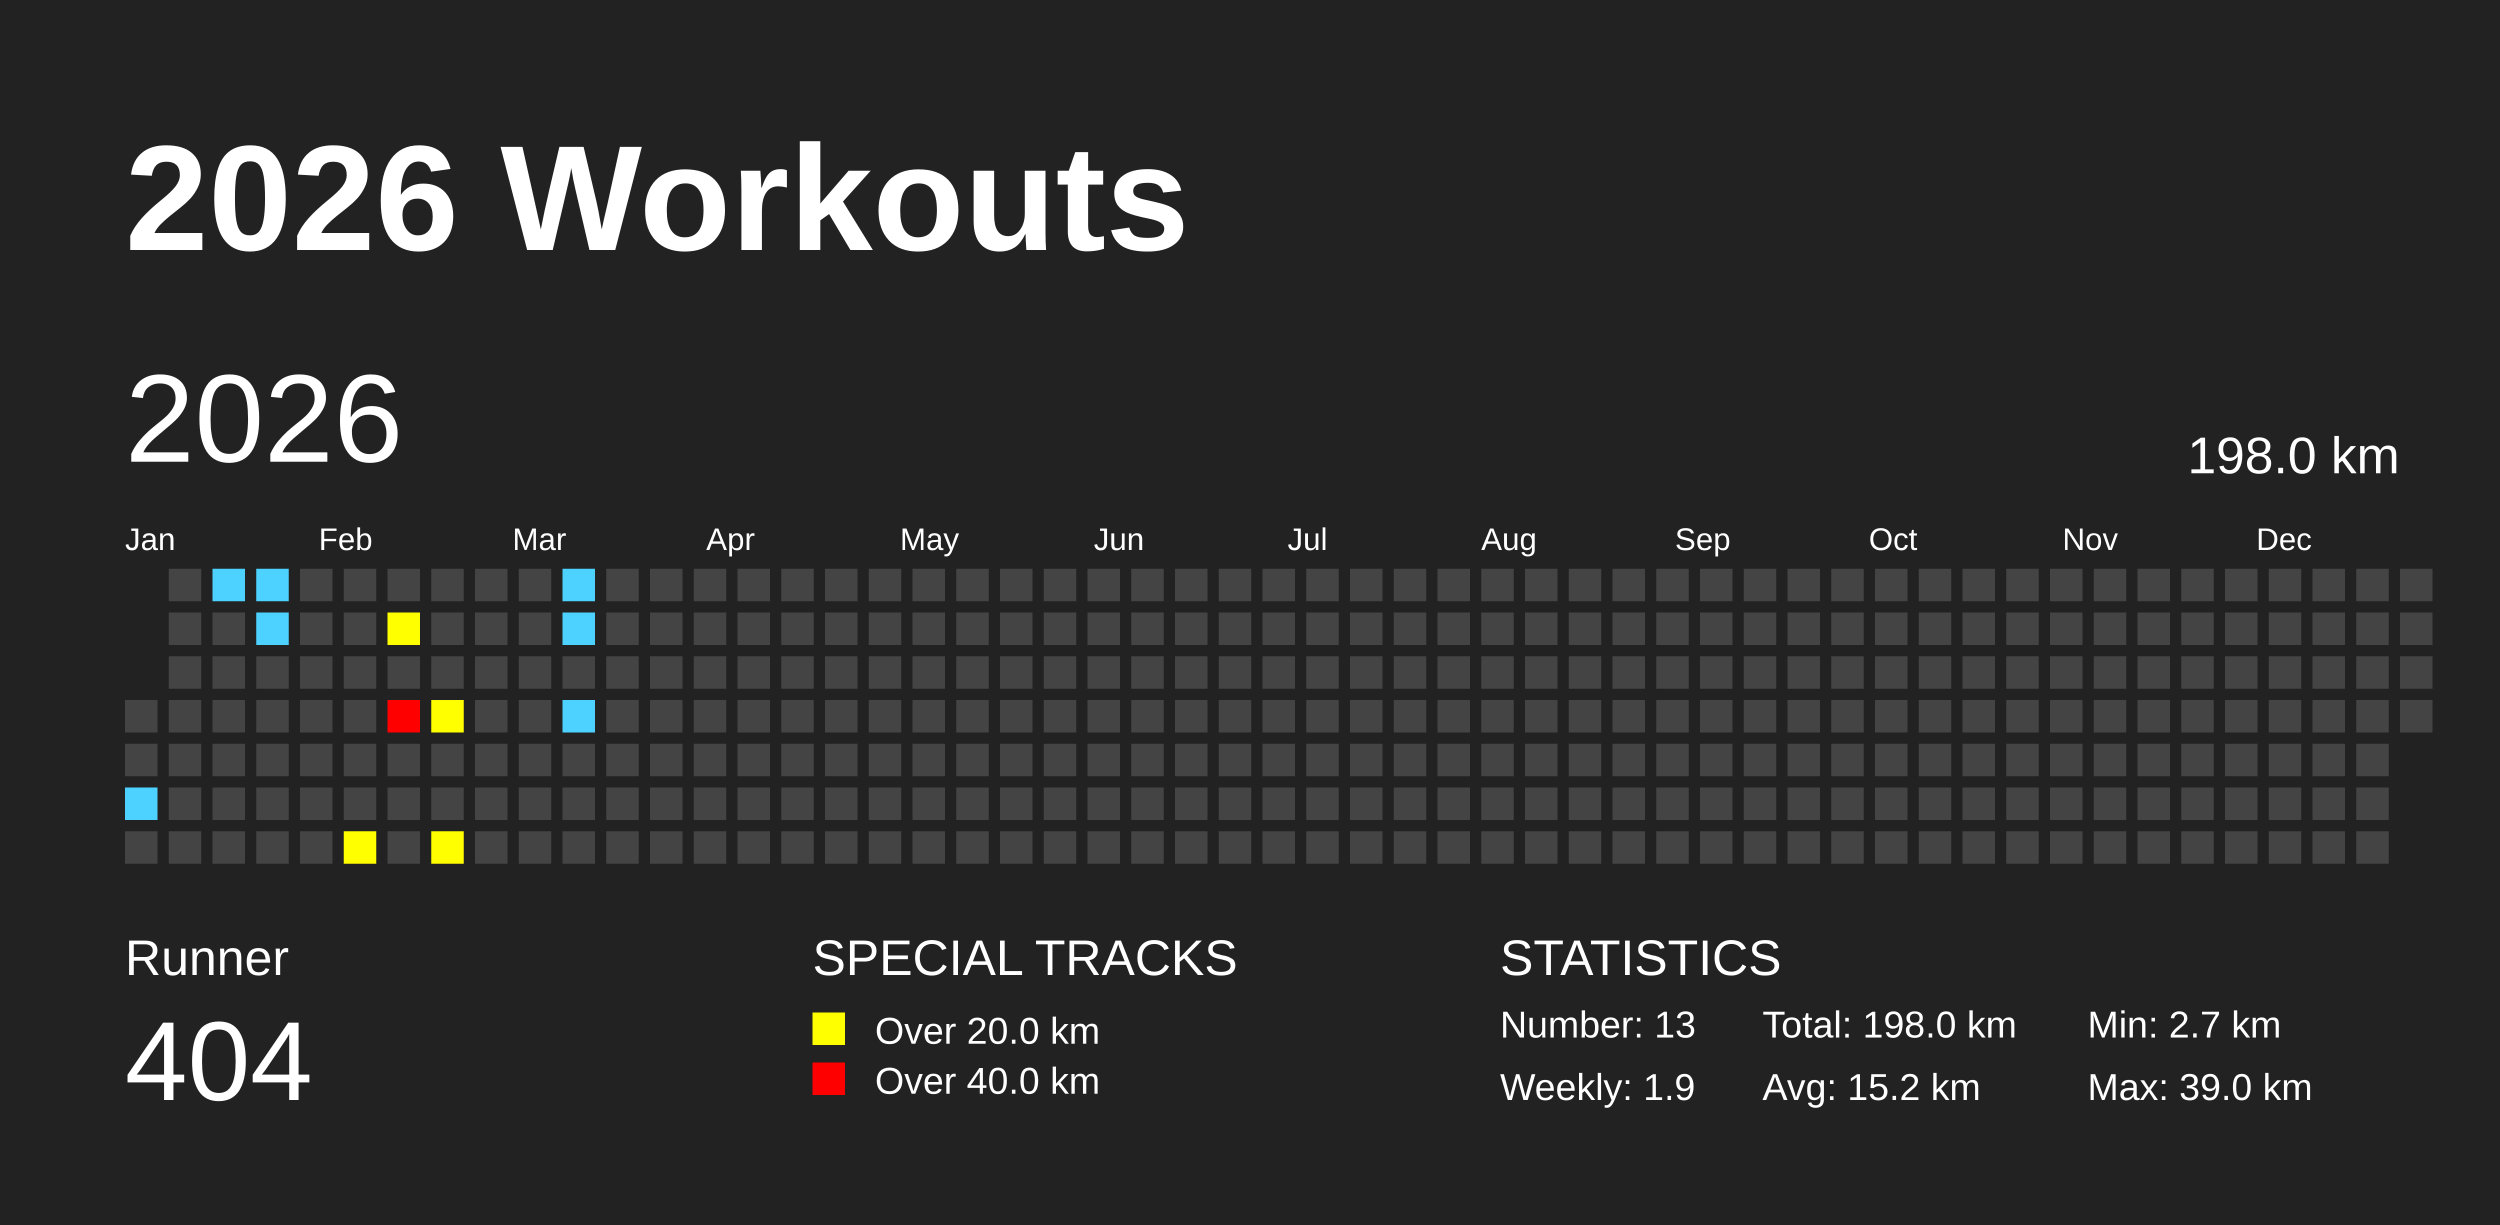
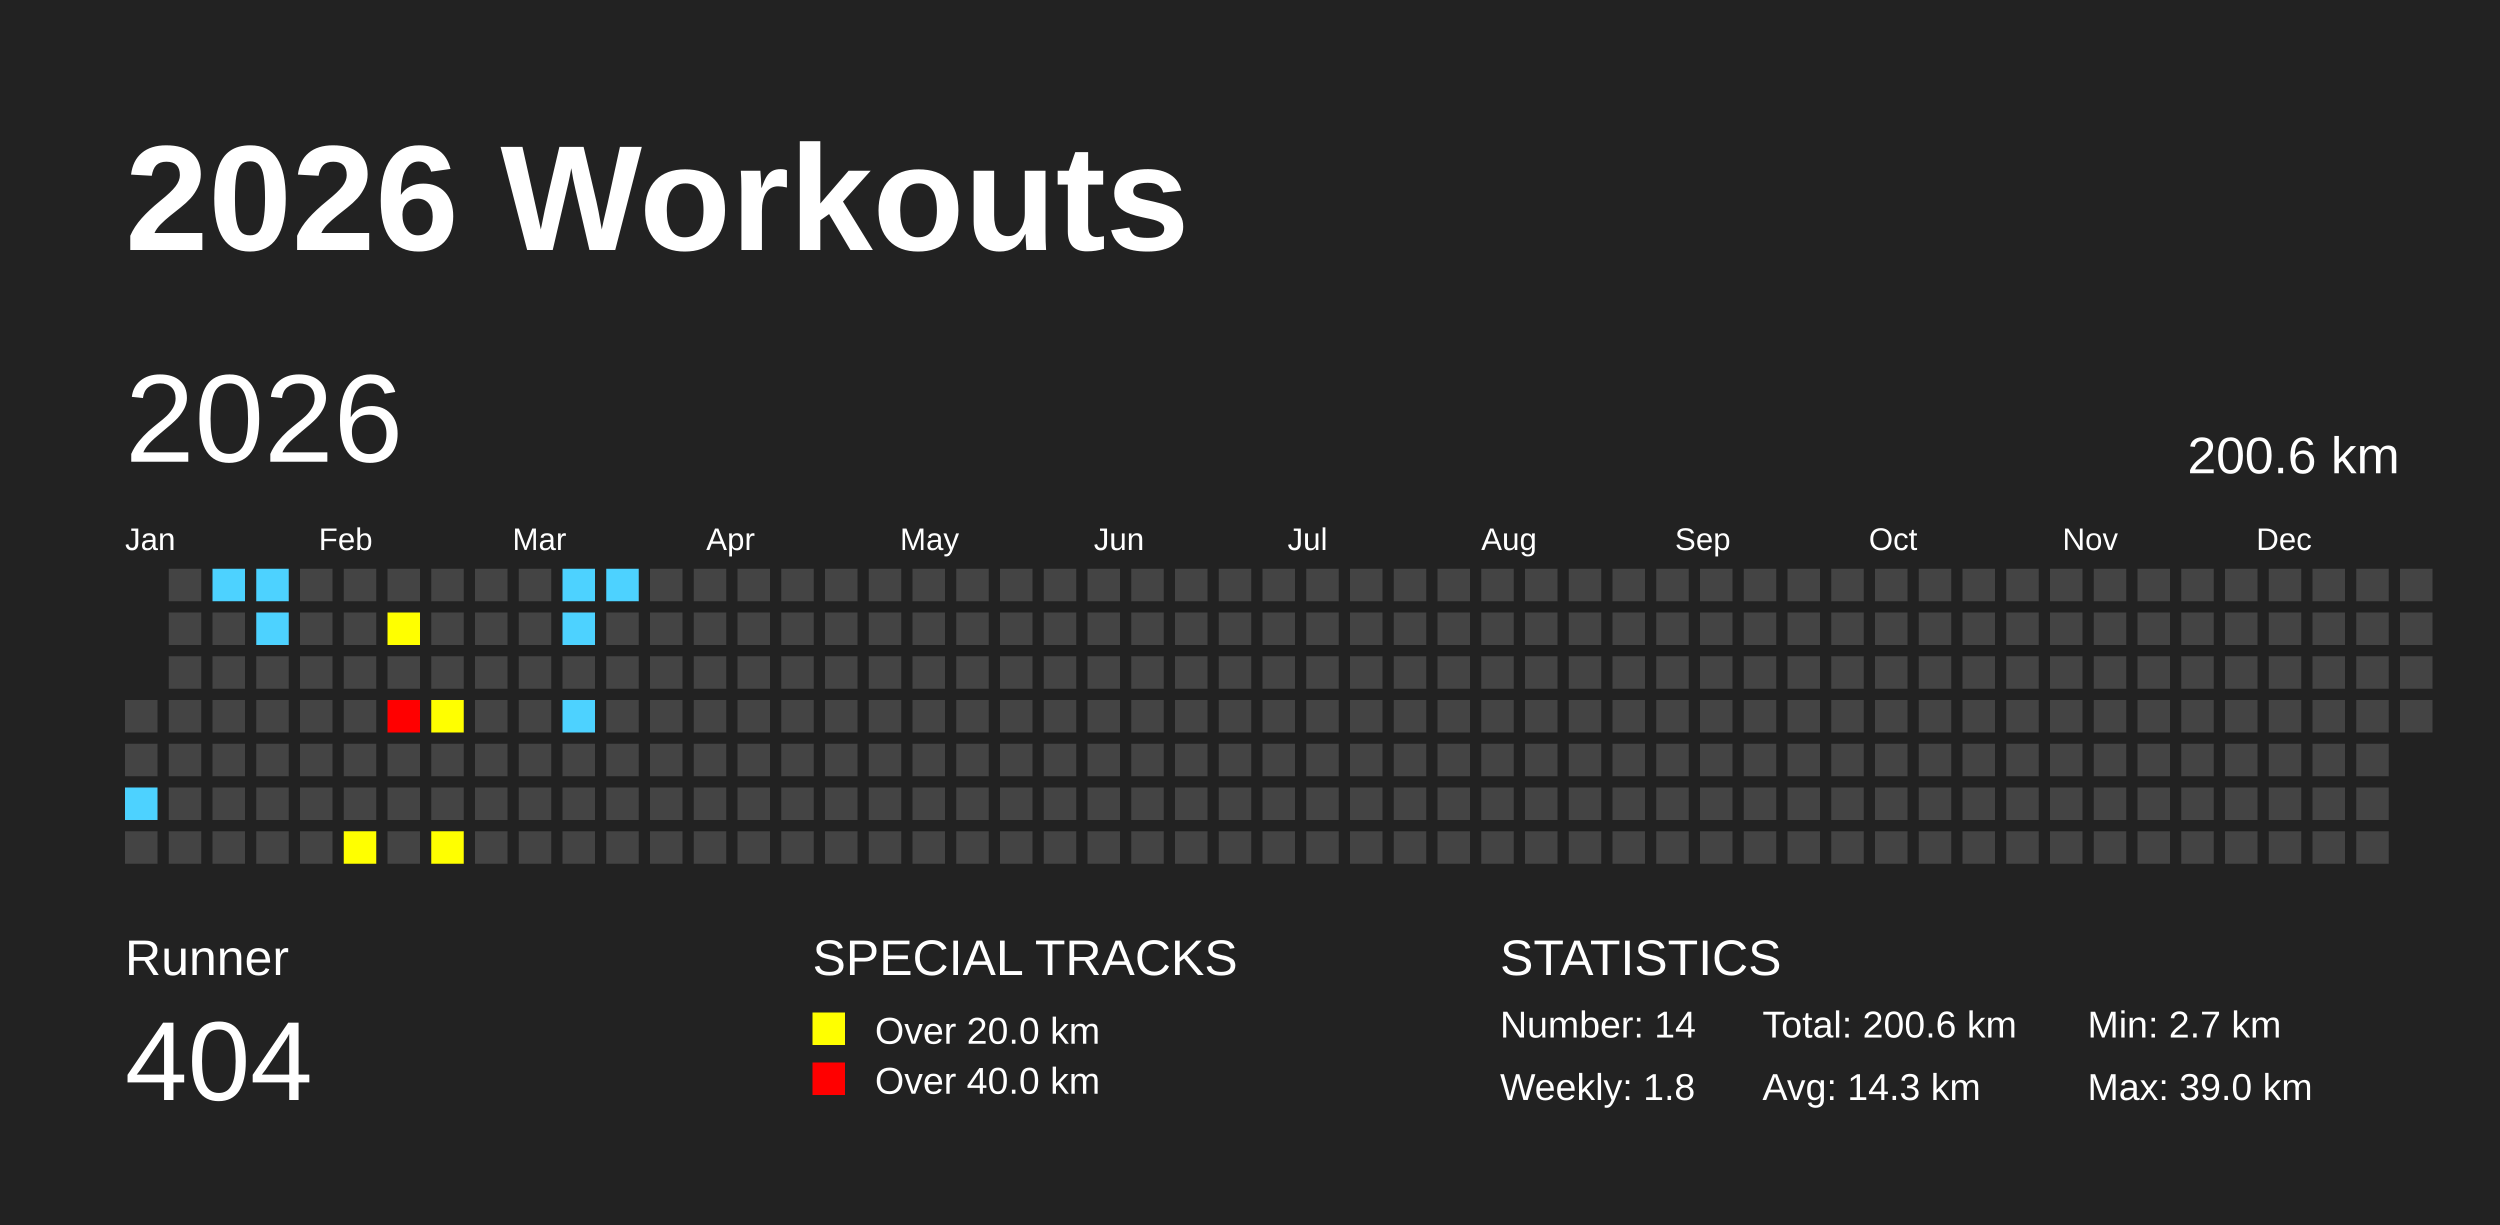
<svg xmlns="http://www.w3.org/2000/svg" baseProfile="full" height="98mm" version="1.1" viewBox="0,0,200,98" width="200mm">
  <defs />
  <rect fill="#222222" height="98" width="200" x="0" y="0" />
  <text fill="#FFFFFF" style="font-size:12px; font-family:Arial; font-weight:bold;" x="10" y="20">2026 Workouts</text>
  <text fill="#FFFFFF" style="font-size:4px; font-family:Arial" x="10" y="78">Runner</text>
  <text fill="#FFFFFF" style="font-size:9px; font-family:Arial" x="10" y="88">404</text>
  <text fill="#FFFFFF" style="font-size:4px; font-family:Arial" x="65" y="78">SPECIAL TRACKS</text>
  <rect fill="yellow" height="2.6" width="2.6" x="65" y="81" />
  <text fill="#FFFFFF" style="font-size:3px; font-family:Arial" x="70" y="83.5">Over 20.0 km</text>
  <rect fill="red" height="2.6" width="2.6" x="65" y="85" />
  <text fill="#FFFFFF" style="font-size:3px; font-family:Arial" x="70" y="87.5">Over 40.0 km</text>
  <text fill="#FFFFFF" style="font-size:4px; font-family:Arial" x="120" y="78">STATISTICS</text>
-   <text fill="#FFFFFF" style="font-size:3px; font-family:Arial" x="120" y="83">Number: 13</text>
-   <text fill="#FFFFFF" style="font-size:3px; font-family:Arial" x="120" y="88">Weekly: 1.9</text>
-   <text fill="#FFFFFF" style="font-size:3px; font-family:Arial" x="141" y="83">Total: 198.0 km</text>
-   <text fill="#FFFFFF" style="font-size:3px; font-family:Arial" x="141" y="88">Avg: 15.2 km</text>
+   <text fill="#FFFFFF" style="font-size:3px; font-family:Arial" x="120" y="83">Number: 14</text>
+   <text fill="#FFFFFF" style="font-size:3px; font-family:Arial" x="120" y="88">Weekly: 1.8</text>
+   <text fill="#FFFFFF" style="font-size:3px; font-family:Arial" x="141" y="83">Total: 200.6 km</text>
+   <text fill="#FFFFFF" style="font-size:3px; font-family:Arial" x="141" y="88">Avg: 14.3 km</text>
  <text fill="#FFFFFF" style="font-size:3px; font-family:Arial" x="167" y="83">Min: 2.7 km</text>
  <text fill="#FFFFFF" style="font-size:3px; font-family:Arial" x="167" y="88">Max: 39.0 km</text>
  <text dominant-baseline="hanging" fill="#FFFFFF" style="font-size:10.0px; font-family:Arial;" x="10" y="30">2026</text>
-   <text dominant-baseline="hanging" fill="#FFFFFF" style="font-size:4.125px; font-family:Arial;" x="175" y="35">198.0 km</text>
+   <text dominant-baseline="hanging" fill="#FFFFFF" style="font-size:4.125px; font-family:Arial;" x="175" y="35">200.6 km</text>
  <text fill="#FFFFFF" style="font-size:2.5px; font-family:Arial" x="10.0" y="44">Jan</text>
  <text fill="#FFFFFF" style="font-size:2.5px; font-family:Arial" x="25.5" y="44">Feb</text>
  <text fill="#FFFFFF" style="font-size:2.5px; font-family:Arial" x="41.0" y="44">Mar</text>
  <text fill="#FFFFFF" style="font-size:2.5px; font-family:Arial" x="56.5" y="44">Apr</text>
  <text fill="#FFFFFF" style="font-size:2.5px; font-family:Arial" x="72.0" y="44">May</text>
  <text fill="#FFFFFF" style="font-size:2.5px; font-family:Arial" x="87.5" y="44">Jun</text>
  <text fill="#FFFFFF" style="font-size:2.5px; font-family:Arial" x="103.0" y="44">Jul</text>
  <text fill="#FFFFFF" style="font-size:2.5px; font-family:Arial" x="118.5" y="44">Aug</text>
  <text fill="#FFFFFF" style="font-size:2.5px; font-family:Arial" x="134.0" y="44">Sep</text>
  <text fill="#FFFFFF" style="font-size:2.5px; font-family:Arial" x="149.5" y="44">Oct</text>
  <text fill="#FFFFFF" style="font-size:2.5px; font-family:Arial" x="165.0" y="44">Nov</text>
  <text fill="#FFFFFF" style="font-size:2.5px; font-family:Arial" x="180.5" y="44">Dec</text>
  <rect fill="#444444" height="2.6" width="2.6" x="10.0" y="56.0" />
  <rect fill="#444444" height="2.6" width="2.6" x="10.0" y="59.5" />
  <rect fill="#4DD2FF" height="2.6" width="2.6" x="10.0" y="63.0" />
  <rect fill="#444444" height="2.6" width="2.6" x="10.0" y="66.5" />
  <rect fill="#444444" height="2.6" width="2.6" x="13.5" y="45.5" />
  <rect fill="#444444" height="2.6" width="2.6" x="13.5" y="49.0" />
  <rect fill="#444444" height="2.6" width="2.6" x="13.5" y="52.5" />
  <rect fill="#444444" height="2.6" width="2.6" x="13.5" y="56.0" />
  <rect fill="#444444" height="2.6" width="2.6" x="13.5" y="59.5" />
  <rect fill="#444444" height="2.6" width="2.6" x="13.5" y="63.0" />
  <rect fill="#444444" height="2.6" width="2.6" x="13.5" y="66.5" />
  <rect fill="#4DD2FF" height="2.6" width="2.6" x="17.0" y="45.5" />
  <rect fill="#444444" height="2.6" width="2.6" x="17.0" y="49.0" />
  <rect fill="#444444" height="2.6" width="2.6" x="17.0" y="52.5" />
  <rect fill="#444444" height="2.6" width="2.6" x="17.0" y="56.0" />
  <rect fill="#444444" height="2.6" width="2.6" x="17.0" y="59.5" />
  <rect fill="#444444" height="2.6" width="2.6" x="17.0" y="63.0" />
  <rect fill="#444444" height="2.6" width="2.6" x="17.0" y="66.5" />
  <rect fill="#4DD2FF" height="2.6" width="2.6" x="20.5" y="45.5" />
  <rect fill="#4DD2FF" height="2.6" width="2.6" x="20.5" y="49.0" />
  <rect fill="#444444" height="2.6" width="2.6" x="20.5" y="52.5" />
  <rect fill="#444444" height="2.6" width="2.6" x="20.5" y="56.0" />
  <rect fill="#444444" height="2.6" width="2.6" x="20.5" y="59.5" />
  <rect fill="#444444" height="2.6" width="2.6" x="20.5" y="63.0" />
  <rect fill="#444444" height="2.6" width="2.6" x="20.5" y="66.5" />
  <rect fill="#444444" height="2.6" width="2.6" x="24.0" y="45.5" />
  <rect fill="#444444" height="2.6" width="2.6" x="24.0" y="49.0" />
  <rect fill="#444444" height="2.6" width="2.6" x="24.0" y="52.5" />
  <rect fill="#444444" height="2.6" width="2.6" x="24.0" y="56.0" />
  <rect fill="#444444" height="2.6" width="2.6" x="24.0" y="59.5" />
  <rect fill="#444444" height="2.6" width="2.6" x="24.0" y="63.0" />
  <rect fill="#444444" height="2.6" width="2.6" x="24.0" y="66.5" />
  <rect fill="#444444" height="2.6" width="2.6" x="27.5" y="45.5" />
  <rect fill="#444444" height="2.6" width="2.6" x="27.5" y="49.0" />
  <rect fill="#444444" height="2.6" width="2.6" x="27.5" y="52.5" />
  <rect fill="#444444" height="2.6" width="2.6" x="27.5" y="56.0" />
  <rect fill="#444444" height="2.6" width="2.6" x="27.5" y="59.5" />
  <rect fill="#444444" height="2.6" width="2.6" x="27.5" y="63.0" />
  <rect fill="yellow" height="2.6" width="2.6" x="27.5" y="66.5" />
  <rect fill="#444444" height="2.6" width="2.6" x="31.0" y="45.5" />
  <rect fill="yellow" height="2.6" width="2.6" x="31.0" y="49.0" />
  <rect fill="#444444" height="2.6" width="2.6" x="31.0" y="52.5" />
  <rect fill="red" height="2.6" width="2.6" x="31.0" y="56.0" />
  <rect fill="#444444" height="2.6" width="2.6" x="31.0" y="59.5" />
  <rect fill="#444444" height="2.6" width="2.6" x="31.0" y="63.0" />
  <rect fill="#444444" height="2.6" width="2.6" x="31.0" y="66.5" />
  <rect fill="#444444" height="2.6" width="2.6" x="34.5" y="45.5" />
  <rect fill="#444444" height="2.6" width="2.6" x="34.5" y="49.0" />
  <rect fill="#444444" height="2.6" width="2.6" x="34.5" y="52.5" />
  <rect fill="yellow" height="2.6" width="2.6" x="34.5" y="56.0" />
  <rect fill="#444444" height="2.6" width="2.6" x="34.5" y="59.5" />
  <rect fill="#444444" height="2.6" width="2.6" x="34.5" y="63.0" />
  <rect fill="yellow" height="2.6" width="2.6" x="34.5" y="66.5" />
  <rect fill="#444444" height="2.6" width="2.6" x="38.0" y="45.5" />
  <rect fill="#444444" height="2.6" width="2.6" x="38.0" y="49.0" />
  <rect fill="#444444" height="2.6" width="2.6" x="38.0" y="52.5" />
  <rect fill="#444444" height="2.6" width="2.6" x="38.0" y="56.0" />
  <rect fill="#444444" height="2.6" width="2.6" x="38.0" y="59.5" />
  <rect fill="#444444" height="2.6" width="2.6" x="38.0" y="63.0" />
  <rect fill="#444444" height="2.6" width="2.6" x="38.0" y="66.5" />
  <rect fill="#444444" height="2.6" width="2.6" x="41.5" y="45.5" />
  <rect fill="#444444" height="2.6" width="2.6" x="41.5" y="49.0" />
  <rect fill="#444444" height="2.6" width="2.6" x="41.5" y="52.5" />
  <rect fill="#444444" height="2.6" width="2.6" x="41.5" y="56.0" />
  <rect fill="#444444" height="2.6" width="2.6" x="41.5" y="59.5" />
  <rect fill="#444444" height="2.6" width="2.6" x="41.5" y="63.0" />
  <rect fill="#444444" height="2.6" width="2.6" x="41.5" y="66.5" />
  <rect fill="#4DD2FF" height="2.6" width="2.6" x="45.0" y="45.5" />
  <rect fill="#4DD2FF" height="2.6" width="2.6" x="45.0" y="49.0" />
  <rect fill="#444444" height="2.6" width="2.6" x="45.0" y="52.5" />
  <rect fill="#4DD2FF" height="2.6" width="2.6" x="45.0" y="56.0" />
  <rect fill="#444444" height="2.6" width="2.6" x="45.0" y="59.5" />
  <rect fill="#444444" height="2.6" width="2.6" x="45.0" y="63.0" />
  <rect fill="#444444" height="2.6" width="2.6" x="45.0" y="66.5" />
-   <rect fill="#444444" height="2.6" width="2.6" x="48.5" y="45.5" />
+   <rect fill="#4DD2FF" height="2.6" width="2.6" x="48.5" y="45.5" />
  <rect fill="#444444" height="2.6" width="2.6" x="48.5" y="49.0" />
  <rect fill="#444444" height="2.6" width="2.6" x="48.5" y="52.5" />
  <rect fill="#444444" height="2.6" width="2.6" x="48.5" y="56.0" />
  <rect fill="#444444" height="2.6" width="2.6" x="48.5" y="59.5" />
  <rect fill="#444444" height="2.6" width="2.6" x="48.5" y="63.0" />
  <rect fill="#444444" height="2.6" width="2.6" x="48.5" y="66.5" />
  <rect fill="#444444" height="2.6" width="2.6" x="52.0" y="45.5" />
  <rect fill="#444444" height="2.6" width="2.6" x="52.0" y="49.0" />
  <rect fill="#444444" height="2.6" width="2.6" x="52.0" y="52.5" />
  <rect fill="#444444" height="2.6" width="2.6" x="52.0" y="56.0" />
  <rect fill="#444444" height="2.6" width="2.6" x="52.0" y="59.5" />
  <rect fill="#444444" height="2.6" width="2.6" x="52.0" y="63.0" />
  <rect fill="#444444" height="2.6" width="2.6" x="52.0" y="66.5" />
  <rect fill="#444444" height="2.6" width="2.6" x="55.5" y="45.5" />
  <rect fill="#444444" height="2.6" width="2.6" x="55.5" y="49.0" />
  <rect fill="#444444" height="2.6" width="2.6" x="55.5" y="52.5" />
  <rect fill="#444444" height="2.6" width="2.6" x="55.5" y="56.0" />
  <rect fill="#444444" height="2.6" width="2.6" x="55.5" y="59.5" />
  <rect fill="#444444" height="2.6" width="2.6" x="55.5" y="63.0" />
  <rect fill="#444444" height="2.6" width="2.6" x="55.5" y="66.5" />
  <rect fill="#444444" height="2.6" width="2.6" x="59.0" y="45.5" />
  <rect fill="#444444" height="2.6" width="2.6" x="59.0" y="49.0" />
  <rect fill="#444444" height="2.6" width="2.6" x="59.0" y="52.5" />
  <rect fill="#444444" height="2.6" width="2.6" x="59.0" y="56.0" />
  <rect fill="#444444" height="2.6" width="2.6" x="59.0" y="59.5" />
  <rect fill="#444444" height="2.6" width="2.6" x="59.0" y="63.0" />
  <rect fill="#444444" height="2.6" width="2.6" x="59.0" y="66.5" />
  <rect fill="#444444" height="2.6" width="2.6" x="62.5" y="45.5" />
  <rect fill="#444444" height="2.6" width="2.6" x="62.5" y="49.0" />
  <rect fill="#444444" height="2.6" width="2.6" x="62.5" y="52.5" />
  <rect fill="#444444" height="2.6" width="2.6" x="62.5" y="56.0" />
  <rect fill="#444444" height="2.6" width="2.6" x="62.5" y="59.5" />
  <rect fill="#444444" height="2.6" width="2.6" x="62.5" y="63.0" />
  <rect fill="#444444" height="2.6" width="2.6" x="62.5" y="66.5" />
  <rect fill="#444444" height="2.6" width="2.6" x="66.0" y="45.5" />
  <rect fill="#444444" height="2.6" width="2.6" x="66.0" y="49.0" />
  <rect fill="#444444" height="2.6" width="2.6" x="66.0" y="52.5" />
  <rect fill="#444444" height="2.6" width="2.6" x="66.0" y="56.0" />
  <rect fill="#444444" height="2.6" width="2.6" x="66.0" y="59.5" />
  <rect fill="#444444" height="2.6" width="2.6" x="66.0" y="63.0" />
  <rect fill="#444444" height="2.6" width="2.6" x="66.0" y="66.5" />
  <rect fill="#444444" height="2.6" width="2.6" x="69.5" y="45.5" />
  <rect fill="#444444" height="2.6" width="2.6" x="69.5" y="49.0" />
  <rect fill="#444444" height="2.6" width="2.6" x="69.5" y="52.5" />
  <rect fill="#444444" height="2.6" width="2.6" x="69.5" y="56.0" />
  <rect fill="#444444" height="2.6" width="2.6" x="69.5" y="59.5" />
  <rect fill="#444444" height="2.6" width="2.6" x="69.5" y="63.0" />
  <rect fill="#444444" height="2.6" width="2.6" x="69.5" y="66.5" />
  <rect fill="#444444" height="2.6" width="2.6" x="73.0" y="45.5" />
  <rect fill="#444444" height="2.6" width="2.6" x="73.0" y="49.0" />
  <rect fill="#444444" height="2.6" width="2.6" x="73.0" y="52.5" />
  <rect fill="#444444" height="2.6" width="2.6" x="73.0" y="56.0" />
  <rect fill="#444444" height="2.6" width="2.6" x="73.0" y="59.5" />
  <rect fill="#444444" height="2.6" width="2.6" x="73.0" y="63.0" />
  <rect fill="#444444" height="2.6" width="2.6" x="73.0" y="66.5" />
  <rect fill="#444444" height="2.6" width="2.6" x="76.5" y="45.5" />
  <rect fill="#444444" height="2.6" width="2.6" x="76.5" y="49.0" />
  <rect fill="#444444" height="2.6" width="2.6" x="76.5" y="52.5" />
  <rect fill="#444444" height="2.6" width="2.6" x="76.5" y="56.0" />
  <rect fill="#444444" height="2.6" width="2.6" x="76.5" y="59.5" />
  <rect fill="#444444" height="2.6" width="2.6" x="76.5" y="63.0" />
  <rect fill="#444444" height="2.6" width="2.6" x="76.5" y="66.5" />
  <rect fill="#444444" height="2.6" width="2.6" x="80.0" y="45.5" />
  <rect fill="#444444" height="2.6" width="2.6" x="80.0" y="49.0" />
  <rect fill="#444444" height="2.6" width="2.6" x="80.0" y="52.5" />
  <rect fill="#444444" height="2.6" width="2.6" x="80.0" y="56.0" />
  <rect fill="#444444" height="2.6" width="2.6" x="80.0" y="59.5" />
  <rect fill="#444444" height="2.6" width="2.6" x="80.0" y="63.0" />
  <rect fill="#444444" height="2.6" width="2.6" x="80.0" y="66.5" />
  <rect fill="#444444" height="2.6" width="2.6" x="83.5" y="45.5" />
  <rect fill="#444444" height="2.6" width="2.6" x="83.5" y="49.0" />
  <rect fill="#444444" height="2.6" width="2.6" x="83.5" y="52.5" />
  <rect fill="#444444" height="2.6" width="2.6" x="83.5" y="56.0" />
  <rect fill="#444444" height="2.6" width="2.6" x="83.5" y="59.5" />
  <rect fill="#444444" height="2.6" width="2.6" x="83.5" y="63.0" />
  <rect fill="#444444" height="2.6" width="2.6" x="83.5" y="66.5" />
  <rect fill="#444444" height="2.6" width="2.6" x="87.0" y="45.5" />
  <rect fill="#444444" height="2.6" width="2.6" x="87.0" y="49.0" />
  <rect fill="#444444" height="2.6" width="2.6" x="87.0" y="52.5" />
  <rect fill="#444444" height="2.6" width="2.6" x="87.0" y="56.0" />
  <rect fill="#444444" height="2.6" width="2.6" x="87.0" y="59.5" />
  <rect fill="#444444" height="2.6" width="2.6" x="87.0" y="63.0" />
  <rect fill="#444444" height="2.6" width="2.6" x="87.0" y="66.5" />
  <rect fill="#444444" height="2.6" width="2.6" x="90.5" y="45.5" />
  <rect fill="#444444" height="2.6" width="2.6" x="90.5" y="49.0" />
  <rect fill="#444444" height="2.6" width="2.6" x="90.5" y="52.5" />
  <rect fill="#444444" height="2.6" width="2.6" x="90.5" y="56.0" />
  <rect fill="#444444" height="2.6" width="2.6" x="90.5" y="59.5" />
  <rect fill="#444444" height="2.6" width="2.6" x="90.5" y="63.0" />
  <rect fill="#444444" height="2.6" width="2.6" x="90.5" y="66.5" />
  <rect fill="#444444" height="2.6" width="2.6" x="94.0" y="45.5" />
  <rect fill="#444444" height="2.6" width="2.6" x="94.0" y="49.0" />
  <rect fill="#444444" height="2.6" width="2.6" x="94.0" y="52.5" />
  <rect fill="#444444" height="2.6" width="2.6" x="94.0" y="56.0" />
  <rect fill="#444444" height="2.6" width="2.6" x="94.0" y="59.5" />
  <rect fill="#444444" height="2.6" width="2.6" x="94.0" y="63.0" />
  <rect fill="#444444" height="2.6" width="2.6" x="94.0" y="66.5" />
  <rect fill="#444444" height="2.6" width="2.6" x="97.5" y="45.5" />
  <rect fill="#444444" height="2.6" width="2.6" x="97.5" y="49.0" />
  <rect fill="#444444" height="2.6" width="2.6" x="97.5" y="52.5" />
  <rect fill="#444444" height="2.6" width="2.6" x="97.5" y="56.0" />
  <rect fill="#444444" height="2.6" width="2.6" x="97.5" y="59.5" />
  <rect fill="#444444" height="2.6" width="2.6" x="97.5" y="63.0" />
  <rect fill="#444444" height="2.6" width="2.6" x="97.5" y="66.5" />
  <rect fill="#444444" height="2.6" width="2.6" x="101.0" y="45.5" />
  <rect fill="#444444" height="2.6" width="2.6" x="101.0" y="49.0" />
  <rect fill="#444444" height="2.6" width="2.6" x="101.0" y="52.5" />
  <rect fill="#444444" height="2.6" width="2.6" x="101.0" y="56.0" />
  <rect fill="#444444" height="2.6" width="2.6" x="101.0" y="59.5" />
  <rect fill="#444444" height="2.6" width="2.6" x="101.0" y="63.0" />
  <rect fill="#444444" height="2.6" width="2.6" x="101.0" y="66.5" />
  <rect fill="#444444" height="2.6" width="2.6" x="104.5" y="45.5" />
  <rect fill="#444444" height="2.6" width="2.6" x="104.5" y="49.0" />
  <rect fill="#444444" height="2.6" width="2.6" x="104.5" y="52.5" />
  <rect fill="#444444" height="2.6" width="2.6" x="104.5" y="56.0" />
  <rect fill="#444444" height="2.6" width="2.6" x="104.5" y="59.5" />
  <rect fill="#444444" height="2.6" width="2.6" x="104.5" y="63.0" />
  <rect fill="#444444" height="2.6" width="2.6" x="104.5" y="66.5" />
  <rect fill="#444444" height="2.6" width="2.6" x="108.0" y="45.5" />
  <rect fill="#444444" height="2.6" width="2.6" x="108.0" y="49.0" />
  <rect fill="#444444" height="2.6" width="2.6" x="108.0" y="52.5" />
  <rect fill="#444444" height="2.6" width="2.6" x="108.0" y="56.0" />
  <rect fill="#444444" height="2.6" width="2.6" x="108.0" y="59.5" />
  <rect fill="#444444" height="2.6" width="2.6" x="108.0" y="63.0" />
  <rect fill="#444444" height="2.6" width="2.6" x="108.0" y="66.5" />
  <rect fill="#444444" height="2.6" width="2.6" x="111.5" y="45.5" />
  <rect fill="#444444" height="2.6" width="2.6" x="111.5" y="49.0" />
  <rect fill="#444444" height="2.6" width="2.6" x="111.5" y="52.5" />
  <rect fill="#444444" height="2.6" width="2.6" x="111.5" y="56.0" />
  <rect fill="#444444" height="2.6" width="2.6" x="111.5" y="59.5" />
  <rect fill="#444444" height="2.6" width="2.6" x="111.5" y="63.0" />
  <rect fill="#444444" height="2.6" width="2.6" x="111.5" y="66.5" />
  <rect fill="#444444" height="2.6" width="2.6" x="115.0" y="45.5" />
  <rect fill="#444444" height="2.6" width="2.6" x="115.0" y="49.0" />
  <rect fill="#444444" height="2.6" width="2.6" x="115.0" y="52.5" />
  <rect fill="#444444" height="2.6" width="2.6" x="115.0" y="56.0" />
  <rect fill="#444444" height="2.6" width="2.6" x="115.0" y="59.5" />
  <rect fill="#444444" height="2.6" width="2.6" x="115.0" y="63.0" />
  <rect fill="#444444" height="2.6" width="2.6" x="115.0" y="66.5" />
  <rect fill="#444444" height="2.6" width="2.6" x="118.5" y="45.5" />
  <rect fill="#444444" height="2.6" width="2.6" x="118.5" y="49.0" />
  <rect fill="#444444" height="2.6" width="2.6" x="118.5" y="52.5" />
  <rect fill="#444444" height="2.6" width="2.6" x="118.5" y="56.0" />
  <rect fill="#444444" height="2.6" width="2.6" x="118.5" y="59.5" />
  <rect fill="#444444" height="2.6" width="2.6" x="118.5" y="63.0" />
  <rect fill="#444444" height="2.6" width="2.6" x="118.5" y="66.5" />
  <rect fill="#444444" height="2.6" width="2.6" x="122.0" y="45.5" />
  <rect fill="#444444" height="2.6" width="2.6" x="122.0" y="49.0" />
  <rect fill="#444444" height="2.6" width="2.6" x="122.0" y="52.5" />
  <rect fill="#444444" height="2.6" width="2.6" x="122.0" y="56.0" />
  <rect fill="#444444" height="2.6" width="2.6" x="122.0" y="59.5" />
  <rect fill="#444444" height="2.6" width="2.6" x="122.0" y="63.0" />
  <rect fill="#444444" height="2.6" width="2.6" x="122.0" y="66.5" />
  <rect fill="#444444" height="2.6" width="2.6" x="125.5" y="45.5" />
  <rect fill="#444444" height="2.6" width="2.6" x="125.5" y="49.0" />
  <rect fill="#444444" height="2.6" width="2.6" x="125.5" y="52.5" />
  <rect fill="#444444" height="2.6" width="2.6" x="125.5" y="56.0" />
  <rect fill="#444444" height="2.6" width="2.6" x="125.5" y="59.5" />
  <rect fill="#444444" height="2.6" width="2.6" x="125.5" y="63.0" />
  <rect fill="#444444" height="2.6" width="2.6" x="125.5" y="66.5" />
  <rect fill="#444444" height="2.6" width="2.6" x="129.0" y="45.5" />
  <rect fill="#444444" height="2.6" width="2.6" x="129.0" y="49.0" />
  <rect fill="#444444" height="2.6" width="2.6" x="129.0" y="52.5" />
  <rect fill="#444444" height="2.6" width="2.6" x="129.0" y="56.0" />
  <rect fill="#444444" height="2.6" width="2.6" x="129.0" y="59.5" />
  <rect fill="#444444" height="2.6" width="2.6" x="129.0" y="63.0" />
  <rect fill="#444444" height="2.6" width="2.6" x="129.0" y="66.5" />
  <rect fill="#444444" height="2.6" width="2.6" x="132.5" y="45.5" />
  <rect fill="#444444" height="2.6" width="2.6" x="132.5" y="49.0" />
  <rect fill="#444444" height="2.6" width="2.6" x="132.5" y="52.5" />
  <rect fill="#444444" height="2.6" width="2.6" x="132.5" y="56.0" />
  <rect fill="#444444" height="2.6" width="2.6" x="132.5" y="59.5" />
  <rect fill="#444444" height="2.6" width="2.6" x="132.5" y="63.0" />
  <rect fill="#444444" height="2.6" width="2.6" x="132.5" y="66.5" />
  <rect fill="#444444" height="2.6" width="2.6" x="136.0" y="45.5" />
  <rect fill="#444444" height="2.6" width="2.6" x="136.0" y="49.0" />
  <rect fill="#444444" height="2.6" width="2.6" x="136.0" y="52.5" />
  <rect fill="#444444" height="2.6" width="2.6" x="136.0" y="56.0" />
  <rect fill="#444444" height="2.6" width="2.6" x="136.0" y="59.5" />
  <rect fill="#444444" height="2.6" width="2.6" x="136.0" y="63.0" />
  <rect fill="#444444" height="2.6" width="2.6" x="136.0" y="66.5" />
  <rect fill="#444444" height="2.6" width="2.6" x="139.5" y="45.5" />
  <rect fill="#444444" height="2.6" width="2.6" x="139.5" y="49.0" />
  <rect fill="#444444" height="2.6" width="2.6" x="139.5" y="52.5" />
  <rect fill="#444444" height="2.6" width="2.6" x="139.5" y="56.0" />
  <rect fill="#444444" height="2.6" width="2.6" x="139.5" y="59.5" />
  <rect fill="#444444" height="2.6" width="2.6" x="139.5" y="63.0" />
  <rect fill="#444444" height="2.6" width="2.6" x="139.5" y="66.5" />
  <rect fill="#444444" height="2.6" width="2.6" x="143.0" y="45.5" />
  <rect fill="#444444" height="2.6" width="2.6" x="143.0" y="49.0" />
  <rect fill="#444444" height="2.6" width="2.6" x="143.0" y="52.5" />
  <rect fill="#444444" height="2.6" width="2.6" x="143.0" y="56.0" />
  <rect fill="#444444" height="2.6" width="2.6" x="143.0" y="59.5" />
  <rect fill="#444444" height="2.6" width="2.6" x="143.0" y="63.0" />
  <rect fill="#444444" height="2.6" width="2.6" x="143.0" y="66.5" />
  <rect fill="#444444" height="2.6" width="2.6" x="146.5" y="45.5" />
  <rect fill="#444444" height="2.6" width="2.6" x="146.5" y="49.0" />
  <rect fill="#444444" height="2.6" width="2.6" x="146.5" y="52.5" />
  <rect fill="#444444" height="2.6" width="2.6" x="146.5" y="56.0" />
  <rect fill="#444444" height="2.6" width="2.6" x="146.5" y="59.5" />
  <rect fill="#444444" height="2.6" width="2.6" x="146.5" y="63.0" />
  <rect fill="#444444" height="2.6" width="2.6" x="146.5" y="66.5" />
  <rect fill="#444444" height="2.6" width="2.6" x="150.0" y="45.5" />
  <rect fill="#444444" height="2.6" width="2.6" x="150.0" y="49.0" />
  <rect fill="#444444" height="2.6" width="2.6" x="150.0" y="52.5" />
  <rect fill="#444444" height="2.6" width="2.6" x="150.0" y="56.0" />
  <rect fill="#444444" height="2.6" width="2.6" x="150.0" y="59.5" />
  <rect fill="#444444" height="2.6" width="2.6" x="150.0" y="63.0" />
  <rect fill="#444444" height="2.6" width="2.6" x="150.0" y="66.5" />
  <rect fill="#444444" height="2.6" width="2.6" x="153.5" y="45.5" />
  <rect fill="#444444" height="2.6" width="2.6" x="153.5" y="49.0" />
  <rect fill="#444444" height="2.6" width="2.6" x="153.5" y="52.5" />
  <rect fill="#444444" height="2.6" width="2.6" x="153.5" y="56.0" />
  <rect fill="#444444" height="2.6" width="2.6" x="153.5" y="59.5" />
  <rect fill="#444444" height="2.6" width="2.6" x="153.5" y="63.0" />
  <rect fill="#444444" height="2.6" width="2.6" x="153.5" y="66.5" />
  <rect fill="#444444" height="2.6" width="2.6" x="157.0" y="45.5" />
  <rect fill="#444444" height="2.6" width="2.6" x="157.0" y="49.0" />
  <rect fill="#444444" height="2.6" width="2.6" x="157.0" y="52.5" />
  <rect fill="#444444" height="2.6" width="2.6" x="157.0" y="56.0" />
  <rect fill="#444444" height="2.6" width="2.6" x="157.0" y="59.5" />
  <rect fill="#444444" height="2.6" width="2.6" x="157.0" y="63.0" />
  <rect fill="#444444" height="2.6" width="2.6" x="157.0" y="66.5" />
  <rect fill="#444444" height="2.6" width="2.6" x="160.5" y="45.5" />
  <rect fill="#444444" height="2.6" width="2.6" x="160.5" y="49.0" />
  <rect fill="#444444" height="2.6" width="2.6" x="160.5" y="52.5" />
  <rect fill="#444444" height="2.6" width="2.6" x="160.5" y="56.0" />
  <rect fill="#444444" height="2.6" width="2.6" x="160.5" y="59.5" />
  <rect fill="#444444" height="2.6" width="2.6" x="160.5" y="63.0" />
  <rect fill="#444444" height="2.6" width="2.6" x="160.5" y="66.5" />
  <rect fill="#444444" height="2.6" width="2.6" x="164.0" y="45.5" />
  <rect fill="#444444" height="2.6" width="2.6" x="164.0" y="49.0" />
  <rect fill="#444444" height="2.6" width="2.6" x="164.0" y="52.5" />
  <rect fill="#444444" height="2.6" width="2.6" x="164.0" y="56.0" />
  <rect fill="#444444" height="2.6" width="2.6" x="164.0" y="59.5" />
  <rect fill="#444444" height="2.6" width="2.6" x="164.0" y="63.0" />
  <rect fill="#444444" height="2.6" width="2.6" x="164.0" y="66.5" />
  <rect fill="#444444" height="2.6" width="2.6" x="167.5" y="45.5" />
  <rect fill="#444444" height="2.6" width="2.6" x="167.5" y="49.0" />
  <rect fill="#444444" height="2.6" width="2.6" x="167.5" y="52.5" />
  <rect fill="#444444" height="2.6" width="2.6" x="167.5" y="56.0" />
  <rect fill="#444444" height="2.6" width="2.6" x="167.5" y="59.5" />
  <rect fill="#444444" height="2.6" width="2.6" x="167.5" y="63.0" />
  <rect fill="#444444" height="2.6" width="2.6" x="167.5" y="66.5" />
  <rect fill="#444444" height="2.6" width="2.6" x="171.0" y="45.5" />
  <rect fill="#444444" height="2.6" width="2.6" x="171.0" y="49.0" />
  <rect fill="#444444" height="2.6" width="2.6" x="171.0" y="52.5" />
  <rect fill="#444444" height="2.6" width="2.6" x="171.0" y="56.0" />
  <rect fill="#444444" height="2.6" width="2.6" x="171.0" y="59.5" />
  <rect fill="#444444" height="2.6" width="2.6" x="171.0" y="63.0" />
  <rect fill="#444444" height="2.6" width="2.6" x="171.0" y="66.5" />
  <rect fill="#444444" height="2.6" width="2.6" x="174.5" y="45.5" />
  <rect fill="#444444" height="2.6" width="2.6" x="174.5" y="49.0" />
  <rect fill="#444444" height="2.6" width="2.6" x="174.5" y="52.5" />
  <rect fill="#444444" height="2.6" width="2.6" x="174.5" y="56.0" />
  <rect fill="#444444" height="2.6" width="2.6" x="174.5" y="59.5" />
  <rect fill="#444444" height="2.6" width="2.6" x="174.5" y="63.0" />
  <rect fill="#444444" height="2.6" width="2.6" x="174.5" y="66.5" />
  <rect fill="#444444" height="2.6" width="2.6" x="178.0" y="45.5" />
  <rect fill="#444444" height="2.6" width="2.6" x="178.0" y="49.0" />
  <rect fill="#444444" height="2.6" width="2.6" x="178.0" y="52.5" />
  <rect fill="#444444" height="2.6" width="2.6" x="178.0" y="56.0" />
  <rect fill="#444444" height="2.6" width="2.6" x="178.0" y="59.5" />
  <rect fill="#444444" height="2.6" width="2.6" x="178.0" y="63.0" />
  <rect fill="#444444" height="2.6" width="2.6" x="178.0" y="66.5" />
  <rect fill="#444444" height="2.6" width="2.6" x="181.5" y="45.5" />
  <rect fill="#444444" height="2.6" width="2.6" x="181.5" y="49.0" />
  <rect fill="#444444" height="2.6" width="2.6" x="181.5" y="52.5" />
  <rect fill="#444444" height="2.6" width="2.6" x="181.5" y="56.0" />
  <rect fill="#444444" height="2.6" width="2.6" x="181.5" y="59.5" />
  <rect fill="#444444" height="2.6" width="2.6" x="181.5" y="63.0" />
  <rect fill="#444444" height="2.6" width="2.6" x="181.5" y="66.5" />
  <rect fill="#444444" height="2.6" width="2.6" x="185.0" y="45.5" />
  <rect fill="#444444" height="2.6" width="2.6" x="185.0" y="49.0" />
  <rect fill="#444444" height="2.6" width="2.6" x="185.0" y="52.5" />
  <rect fill="#444444" height="2.6" width="2.6" x="185.0" y="56.0" />
  <rect fill="#444444" height="2.6" width="2.6" x="185.0" y="59.5" />
  <rect fill="#444444" height="2.6" width="2.6" x="185.0" y="63.0" />
  <rect fill="#444444" height="2.6" width="2.6" x="185.0" y="66.5" />
  <rect fill="#444444" height="2.6" width="2.6" x="188.5" y="45.5" />
  <rect fill="#444444" height="2.6" width="2.6" x="188.5" y="49.0" />
  <rect fill="#444444" height="2.6" width="2.6" x="188.5" y="52.5" />
  <rect fill="#444444" height="2.6" width="2.6" x="188.5" y="56.0" />
  <rect fill="#444444" height="2.6" width="2.6" x="188.5" y="59.5" />
  <rect fill="#444444" height="2.6" width="2.6" x="188.5" y="63.0" />
  <rect fill="#444444" height="2.6" width="2.6" x="188.5" y="66.5" />
  <rect fill="#444444" height="2.6" width="2.6" x="192.0" y="45.5" />
  <rect fill="#444444" height="2.6" width="2.6" x="192.0" y="49.0" />
  <rect fill="#444444" height="2.6" width="2.6" x="192.0" y="52.5" />
  <rect fill="#444444" height="2.6" width="2.6" x="192.0" y="56.0" />
</svg>
